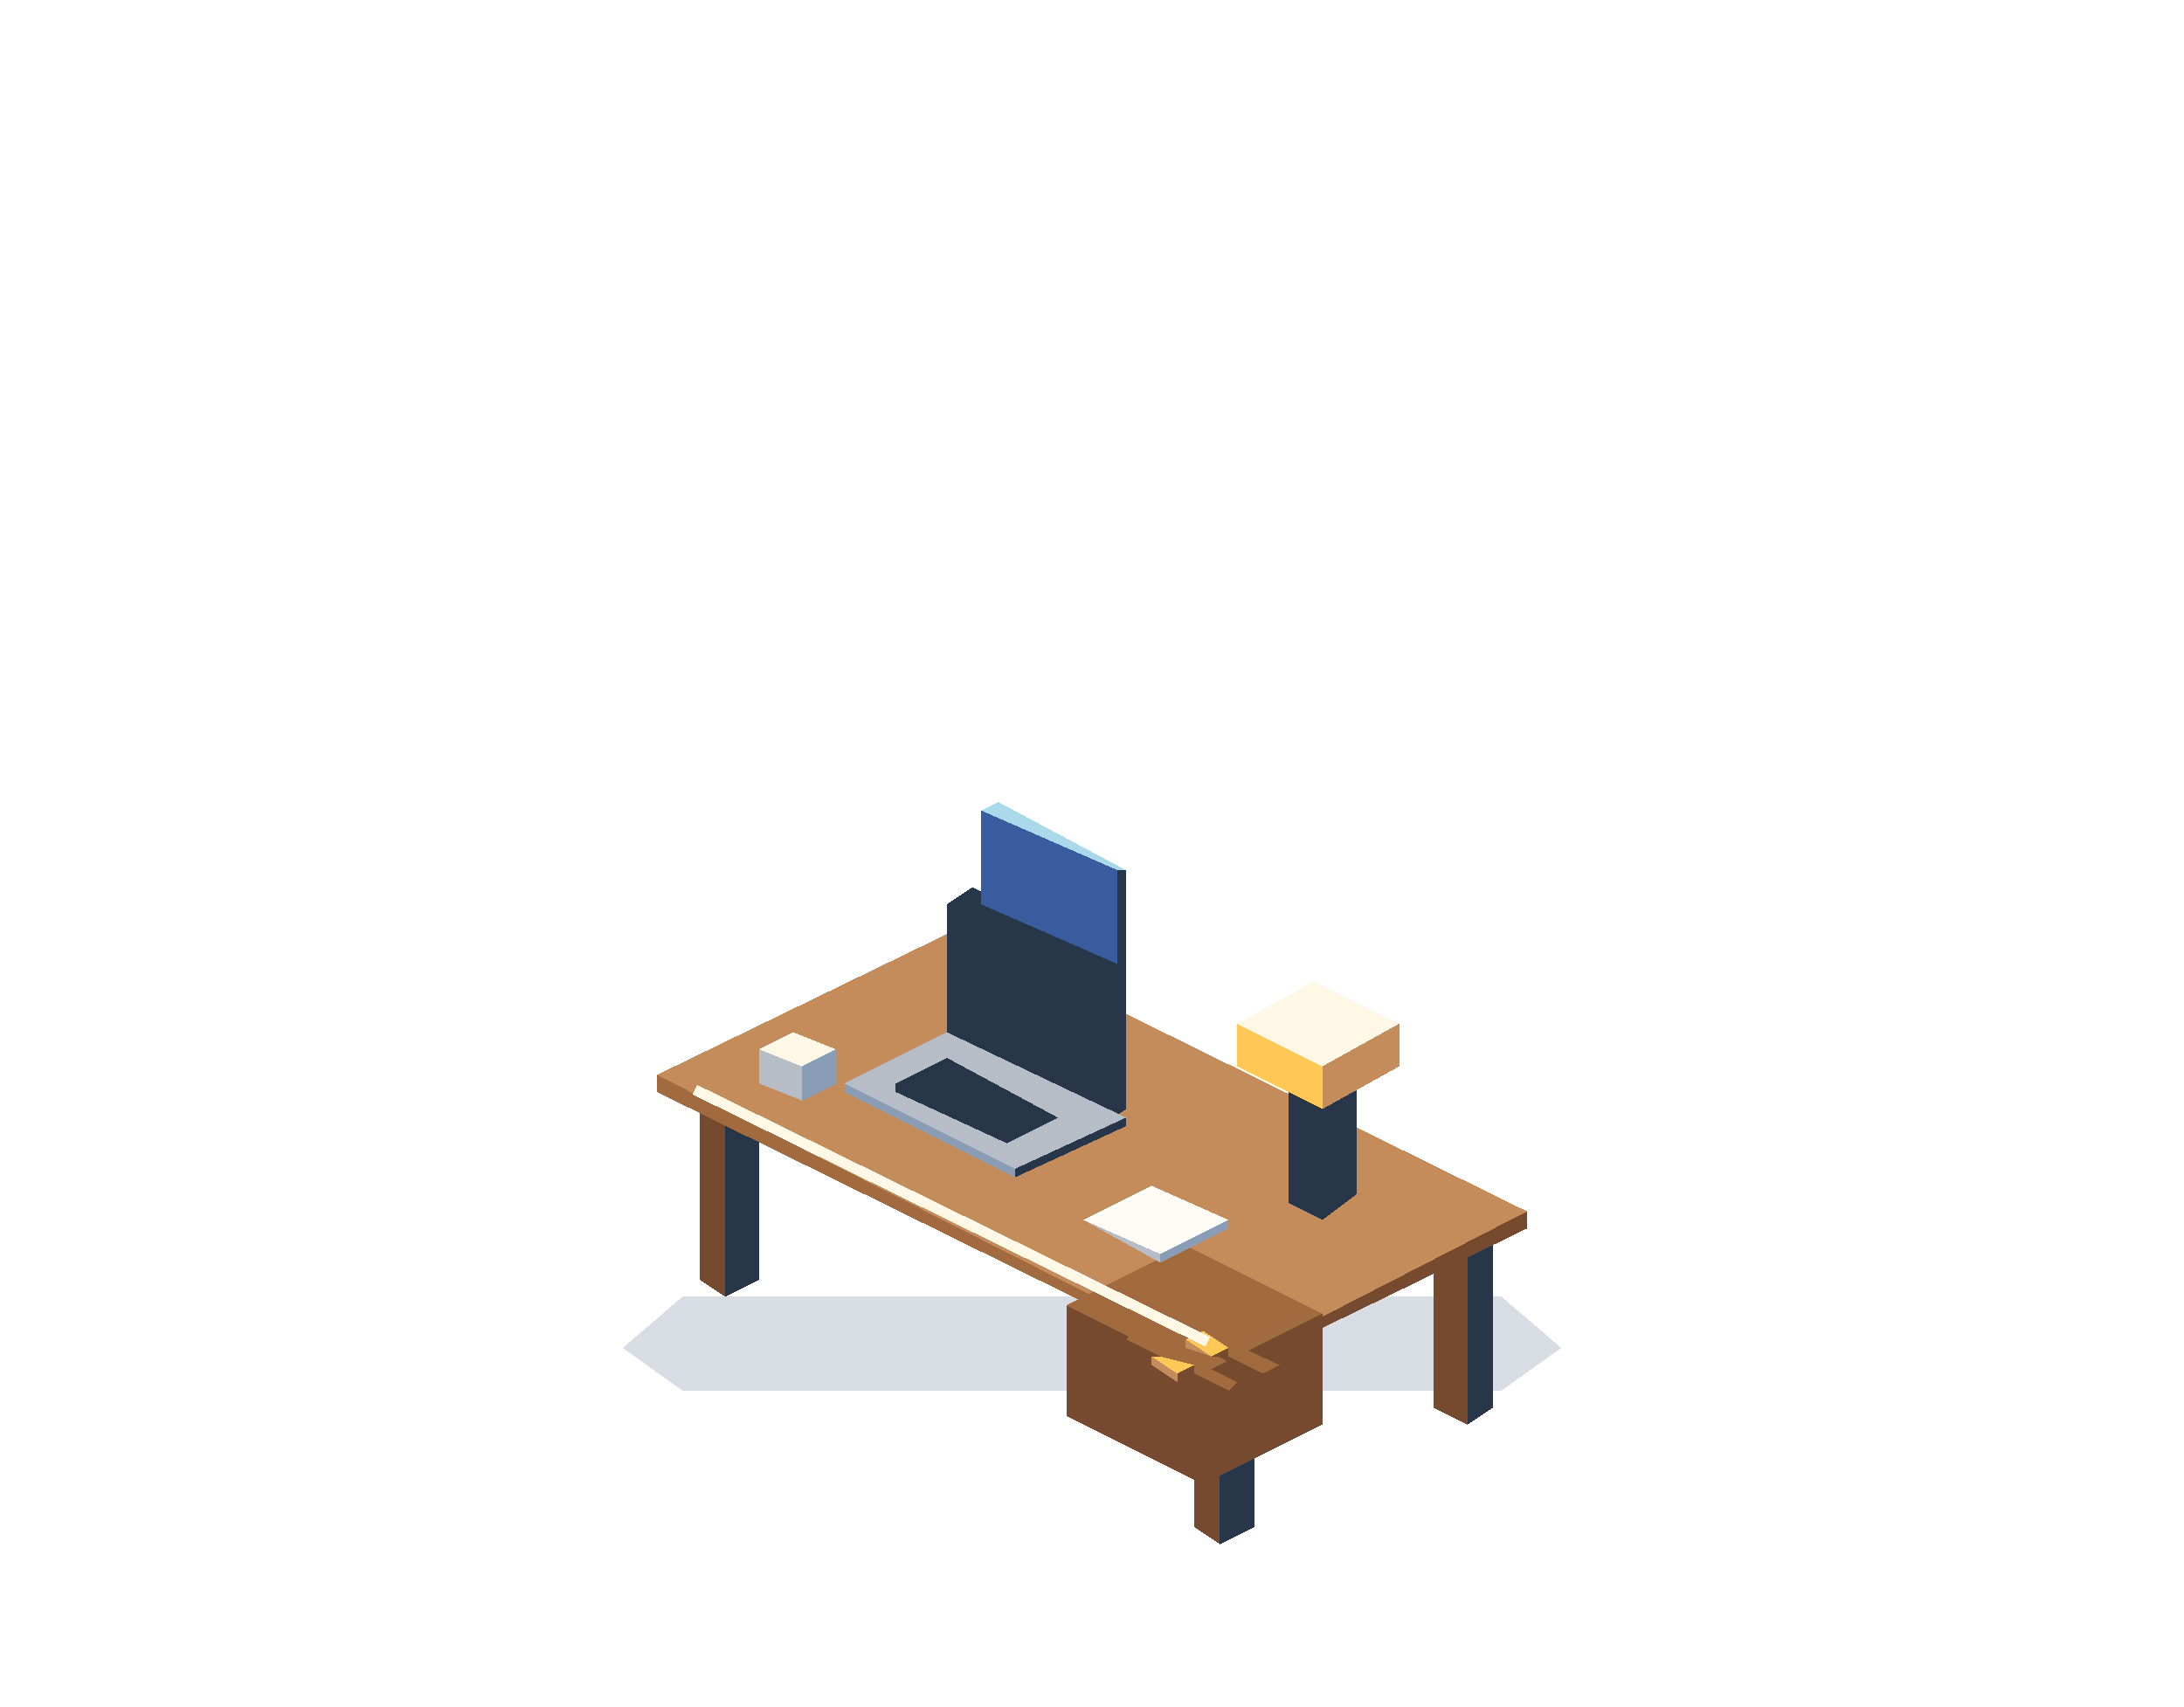
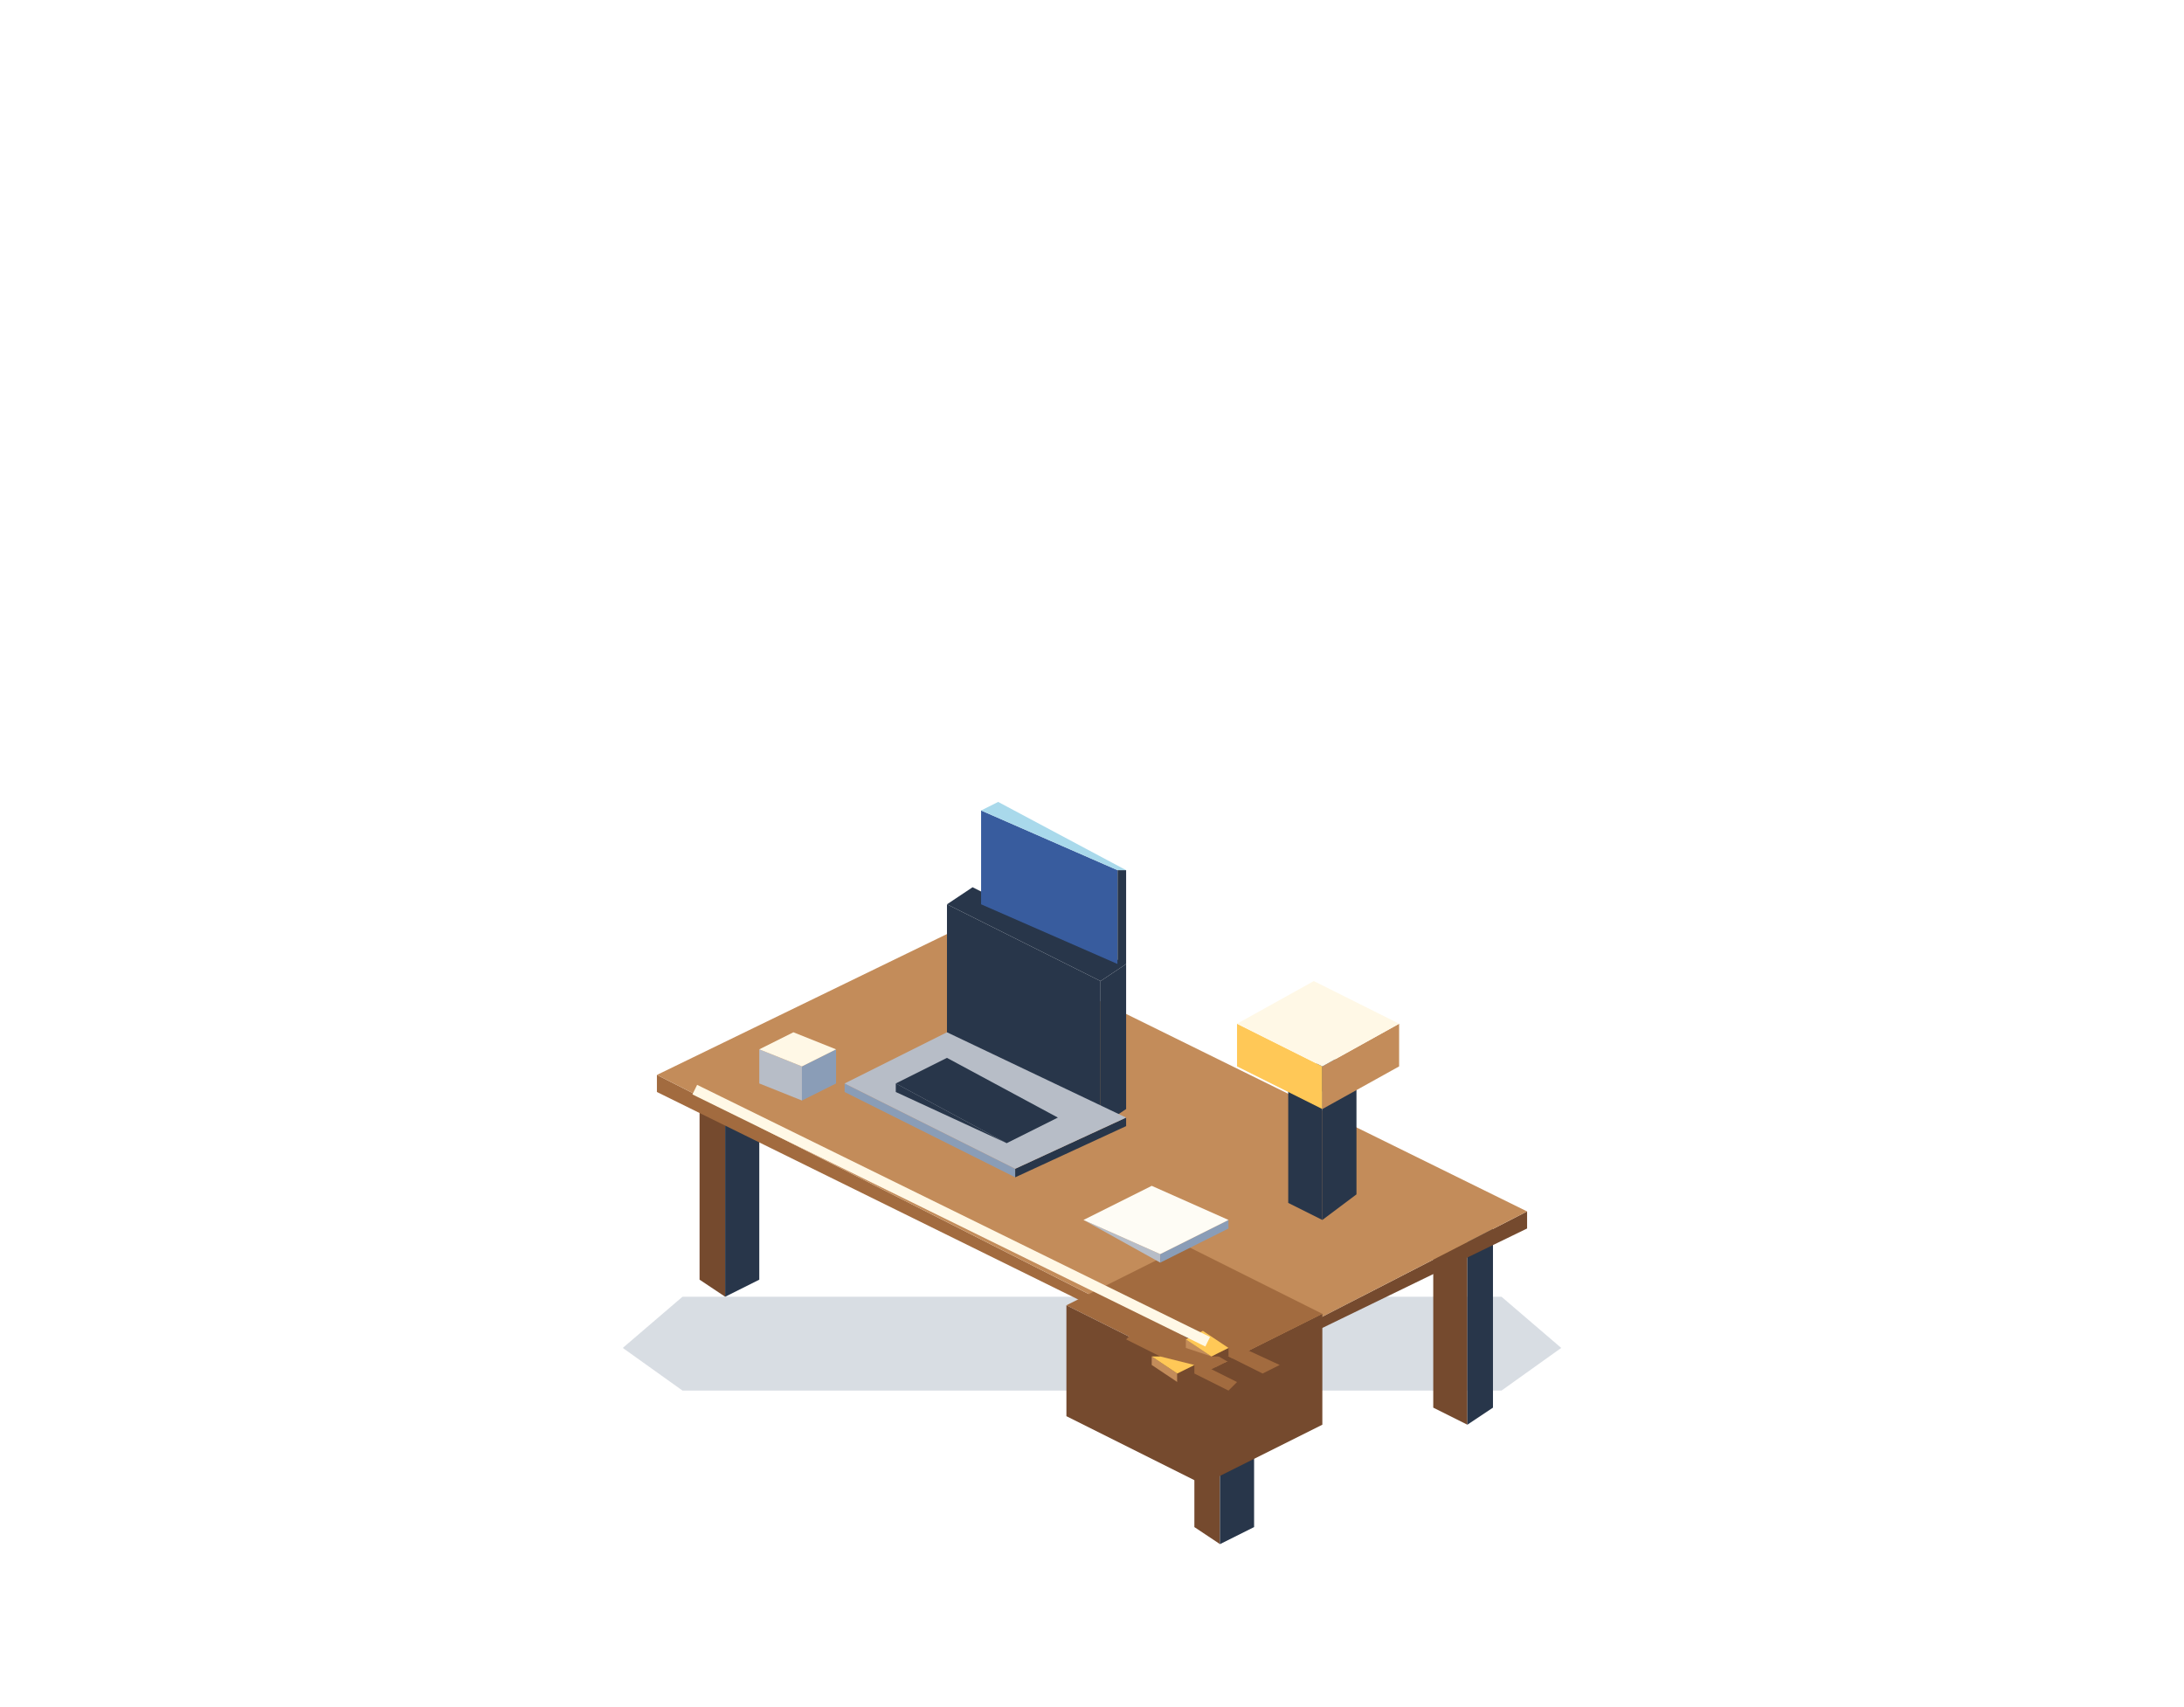
- <svg xmlns="http://www.w3.org/2000/svg" width="256" height="200" viewBox="0 0 256 200" shape-rendering="crispEdges">
+ <svg xmlns="http://www.w3.org/2000/svg" width="256" height="200" viewBox="0 0 256 200" shape-rendering="geometricPrecision">
  <polygon points="73,158 80,152 176,152 183,158 176,163 80,163" fill="#6E829944" />
  <polygon points="110,114 114,116 114,138 110,136" fill="#754A2E" />
  <polygon points="117,114 114,116 114,138 117,136" fill="#28364A" />
  <polygon points="113,113 117,114 114,116 110,114" fill="#754A2E" />
  <polygon points="82,128 85,130 85,152 82,150" fill="#754A2E" />
  <polygon points="89,128 85,130 85,152 89,150" fill="#28364A" />
  <polygon points="85,127 89,128 85,130 82,128" fill="#754A2E" />
  <polygon points="168,143 172,145 172,167 168,165" fill="#754A2E" />
  <polygon points="175,143 172,145 172,167 175,165" fill="#28364A" />
  <polygon points="171,142 175,143 172,145 168,143" fill="#754A2E" />
  <polygon points="140,157 143,159 143,181 140,179" fill="#754A2E" />
  <polygon points="147,157 143,159 143,181 147,179" fill="#28364A" />
  <polygon points="143,156 147,157 143,159 140,157" fill="#754A2E" />
  <polygon points="77,126 144,160 144,161 77,128" fill="#A26B3F" />
  <polygon points="179,142 144,160 144,161 179,144" fill="#754A2E" />
  <polygon points="112,109 179,142 144,160 77,126" fill="#C38C5A" />
  <polygon points="125,153 141,161 141,174 125,166" fill="#754A2E" />
  <polygon points="155,154 141,161 141,174 155,167" fill="#754A2E" />
  <polygon points="139,146 155,154 141,161 125,153" fill="#A26B3F" />
  <polygon points="136,155 148,161 148,162 136,155" fill="#754A2E" />
  <polygon points="150,160 148,161 148,162 150,161" fill="#754A2E" />
  <polygon points="137,154 150,160 148,161 136,155" fill="#A26B3F" />
  <polygon points="139,157 142,159 142,159 139,158" fill="#C38C5A" />
  <polygon points="144,158 142,159 142,159 144,159" fill="#754A2E" />
  <polygon points="141,156 144,158 142,159 139,157" fill="#FFC857" />
  <polygon points="132,157 144,163 144,164 132,158" fill="#754A2E" />
  <polygon points="145,162 144,163 144,164 145,163" fill="#754A2E" />
  <polygon points="133,156 145,162 144,163 132,157" fill="#A26B3F" />
  <polygon points="135,159 138,161 138,162 135,160" fill="#C38C5A" />
  <polygon points="140,160 138,161 138,162 140,161" fill="#754A2E" />
  <polygon points="136,159 140,160 138,161 135,159" fill="#FFC857" />
  <polygon points="111,106 129,115 129,132 111,123" fill="#28364A" />
  <polygon points="132,113 129,115 129,132 132,130" fill="#28364A" />
  <polygon points="114,104 132,113 129,115 111,106" fill="#28364A" />
  <polygon points="115,95 131,102 131,113 115,106" fill="#385C9E" />
  <polygon points="132,102 131,102 131,113 132,113" fill="#28364A" />
  <polygon points="117,94 132,102 131,102 115,95" fill="#A9D9EB" />
  <polygon points="99,127 119,137 119,138 99,128" fill="#8A9DB7" />
  <polygon points="132,131 119,137 119,138 132,132" fill="#28364A" />
  <polygon points="111,121 132,131 119,137 99,127" fill="#B7BDC7" />
  <polygon points="105,127 118,134 118,134 105,128" fill="#28364A" />
  <polygon points="124,131 118,134 118,134 124,131" fill="#28364A" />
  <polygon points="111,124 124,131 118,134 105,127" fill="#28364A" />
  <polygon points="151,126 155,128 155,143 151,141" fill="#28364A" />
  <polygon points="159,125 155,128 155,143 159,140" fill="#28364A" />
  <polygon points="156,124 159,125 155,128 151,126" fill="#28364A" />
  <polygon points="145,120 155,125 155,130 145,125" fill="#FFC857" />
  <polygon points="164,120 155,125 155,130 164,125" fill="#C38C5A" />
  <polygon points="154,115 164,120 155,125 145,120" fill="#FFF8E6" />
  <polygon points="127,143 136,147 136,148 127,143" fill="#B7BDC7" />
  <polygon points="144,143 136,147 136,148 144,144" fill="#8A9DB7" />
  <polygon points="135,139 144,143 136,147 127,143" fill="#FEFCF5" />
  <polygon points="89,123 94,125 94,129 89,127" fill="#B7BDC7" />
  <polygon points="98,123 94,125 94,129 98,127" fill="#8A9DB7" />
  <polygon points="93,121 98,123 94,125 89,123" fill="#FFF8E6" />
  <polyline points="82,128 141,157" fill="none" stroke="#FFF8E6" stroke-width="1.25" stroke-linecap="square" />
</svg>
